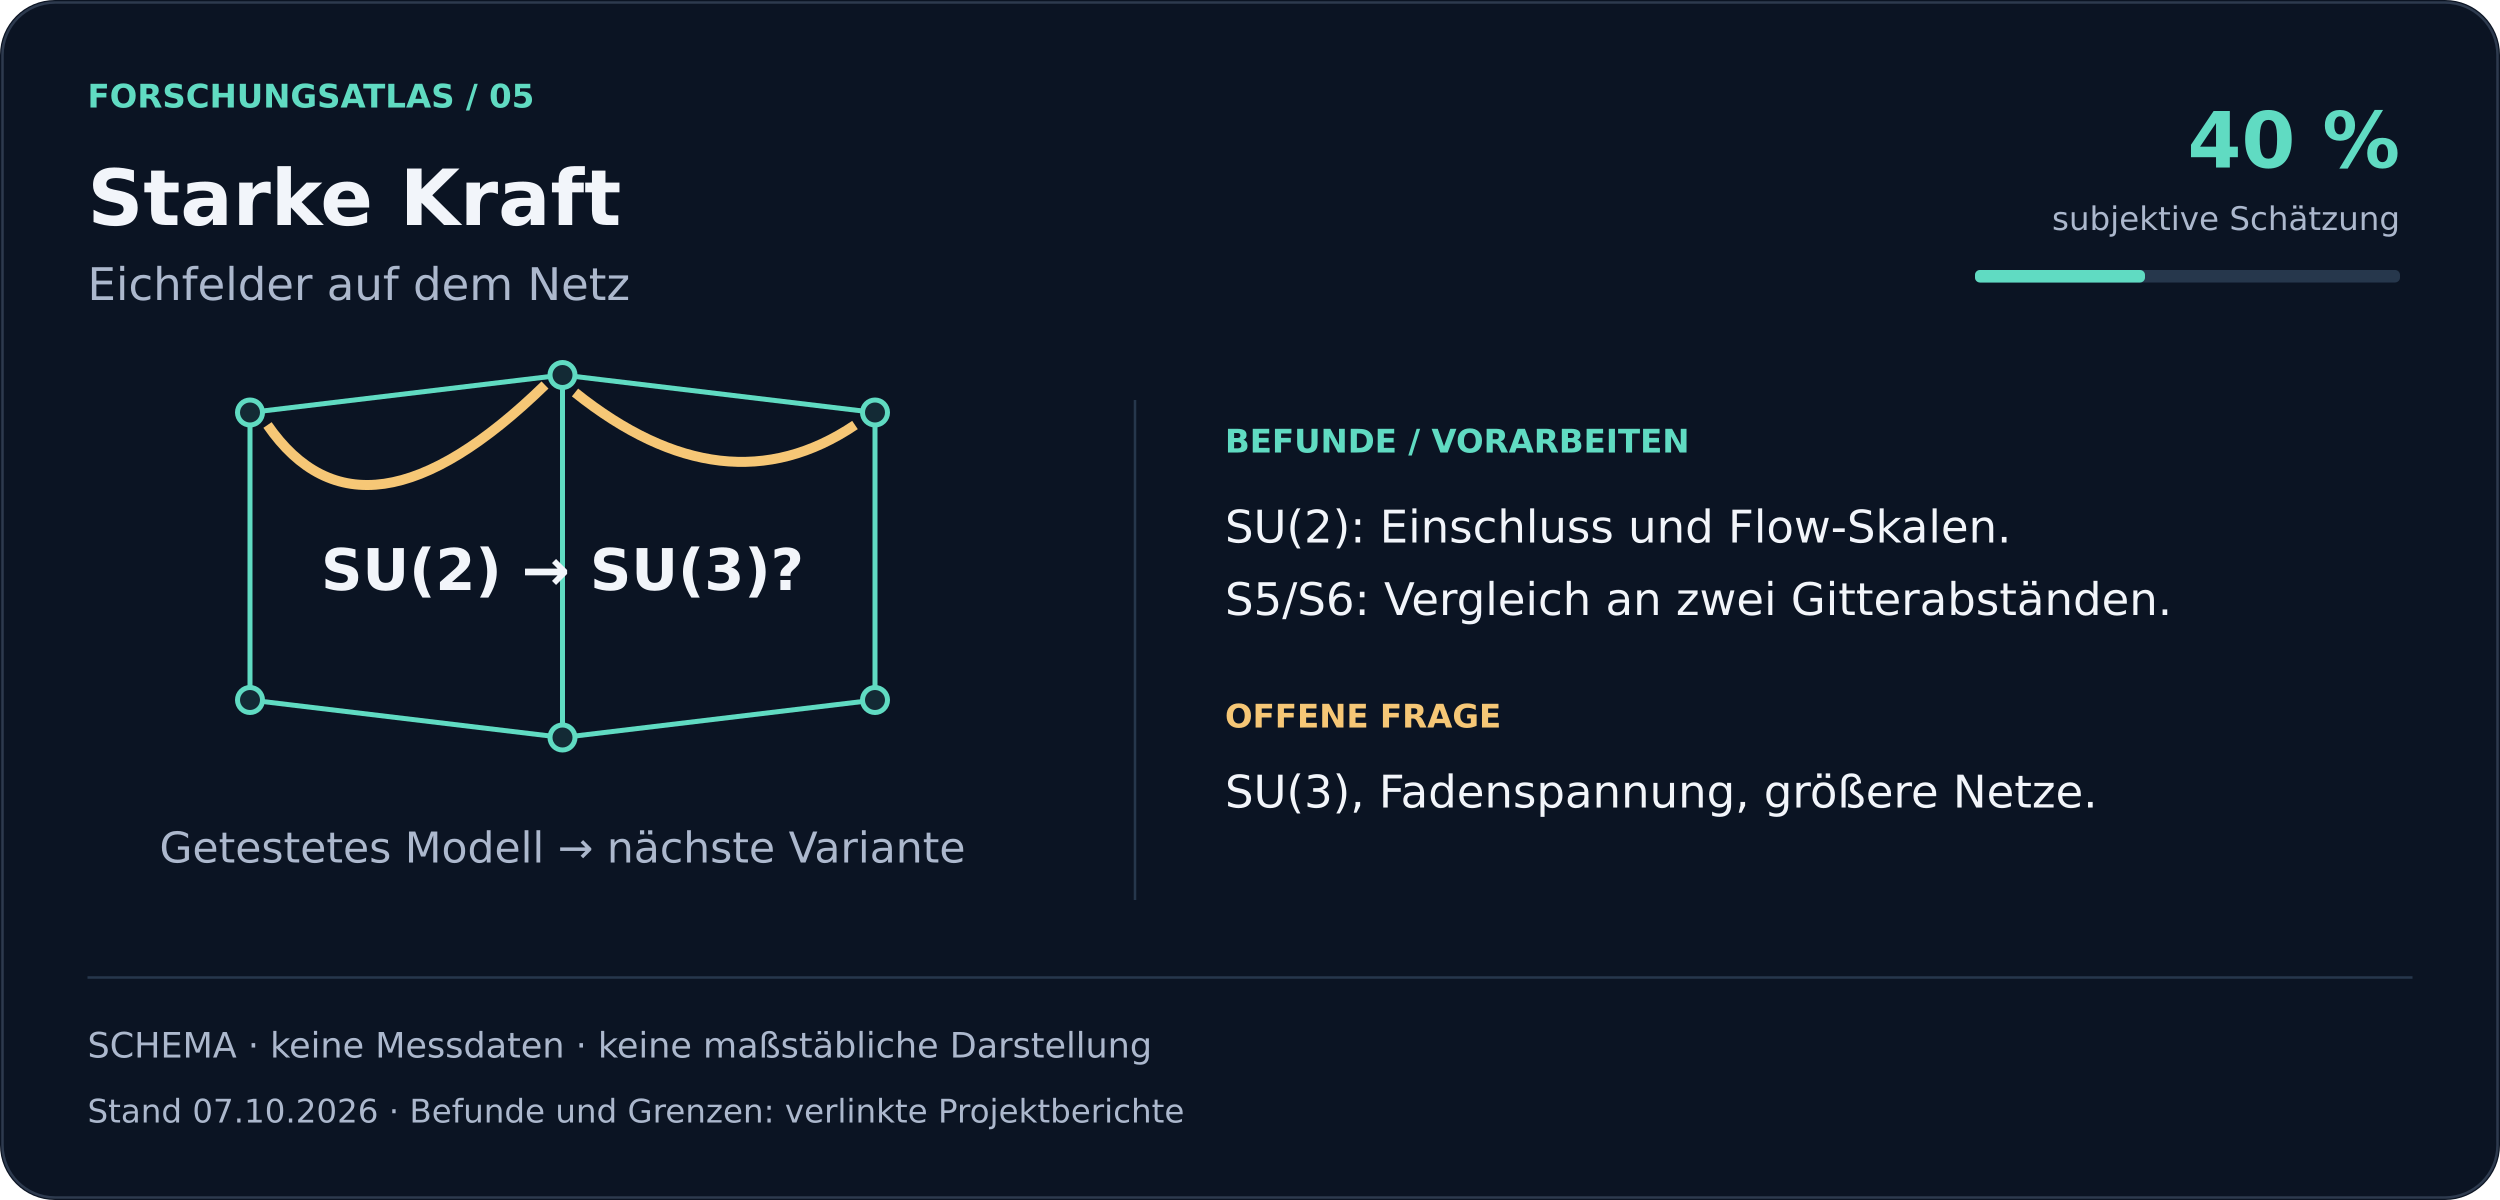
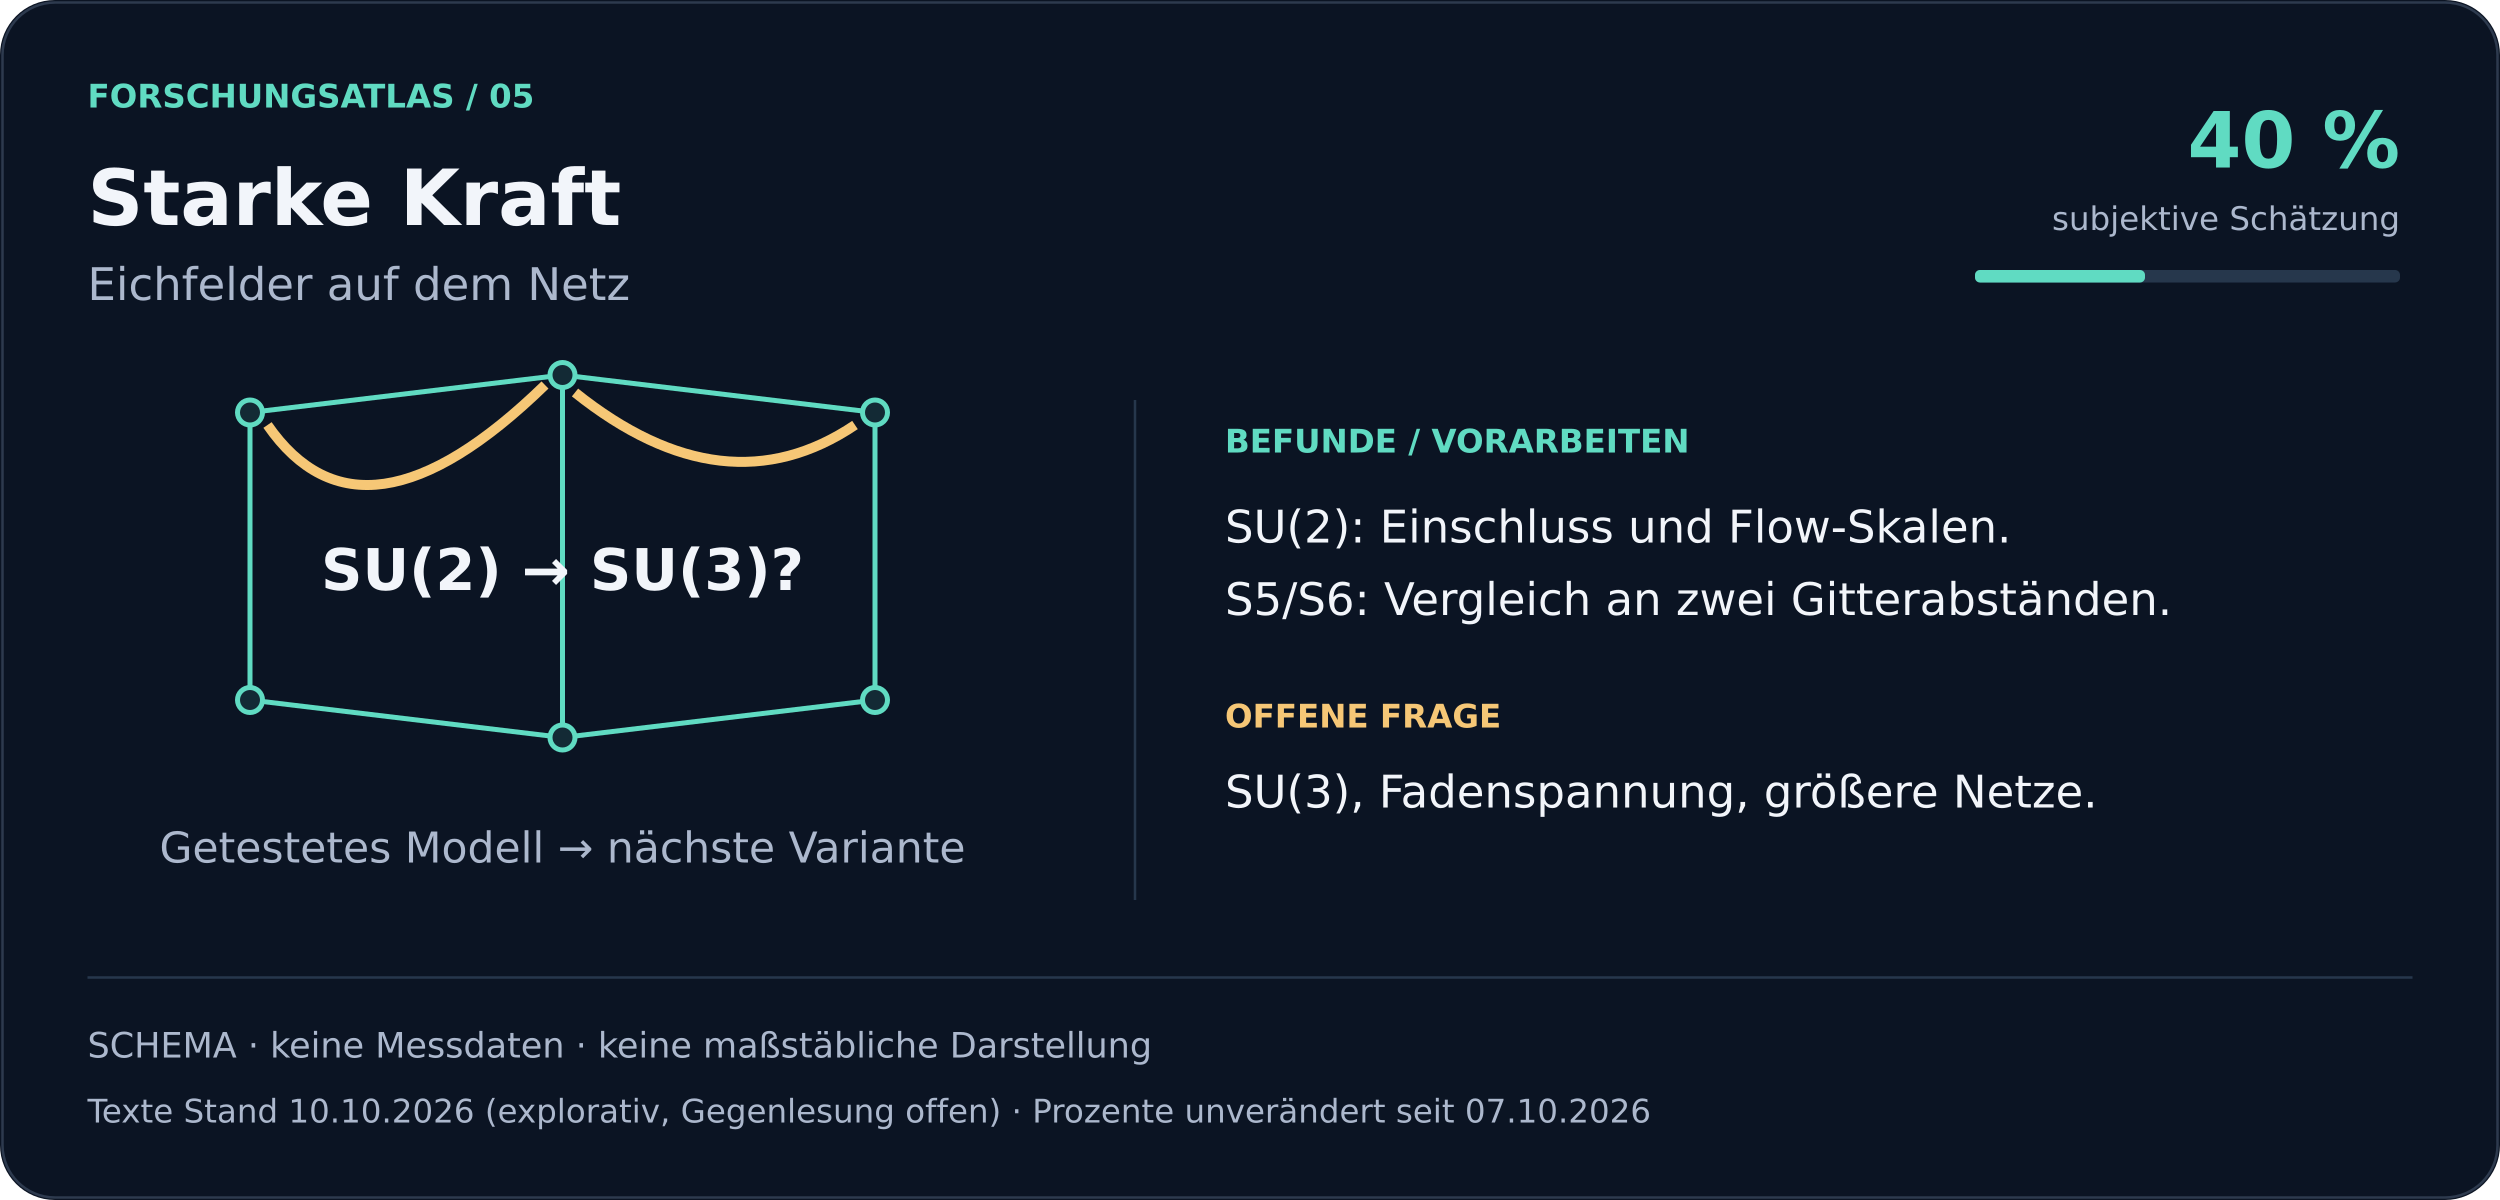
<svg xmlns="http://www.w3.org/2000/svg" width="1000" height="480" viewBox="0 0 1000 480" role="img" aria-labelledby="title desc">
  <rect width="1000" height="480" rx="22" fill="#0b1423" />
  <rect x="1" y="1" width="998" height="478" rx="21" fill="none" stroke="#2d3a4e" />
  <g font-family="DejaVu Sans, sans-serif">
    <text x="35" y="43" font-size="13" fill="#60dbc2" font-weight="600" text-anchor="start">FORSCHUNGSATLAS / 05</text>
    <text x="35" y="90" font-size="31" fill="#f2f5fa" font-weight="600" text-anchor="start">Starke Kraft</text>
    <text x="35" y="120" font-size="18" fill="#acb8cd" font-weight="400" text-anchor="start">Eichfelder auf dem Netz</text>
    <text x="960" y="67" font-size="31" fill="#60dbc2" font-weight="600" text-anchor="end">40 %</text>
    <text x="960" y="92" font-size="13" fill="#acb8cd" font-weight="400" text-anchor="end">subjektive Schätzung</text>
    <rect x="790" y="108" width="170" height="5" rx="2" fill="#26374c" />
    <rect x="790" y="108" width="68.0" height="5" rx="2" fill="#60dbc2" />
    <line x1="100" y1="165" x2="225" y2="150" stroke="#60dbc2" stroke-width="2" />
    <line x1="225" y1="150" x2="350" y2="165" stroke="#60dbc2" stroke-width="2" />
    <line x1="100" y1="280" x2="225" y2="295" stroke="#60dbc2" stroke-width="2" />
    <line x1="225" y1="295" x2="350" y2="280" stroke="#60dbc2" stroke-width="2" />
    <line x1="100" y1="165" x2="100" y2="280" stroke="#60dbc2" stroke-width="2" />
    <line x1="225" y1="150" x2="225" y2="295" stroke="#60dbc2" stroke-width="2" />
    <line x1="350" y1="165" x2="350" y2="280" stroke="#60dbc2" stroke-width="2" />
    <circle cx="100" cy="165" r="5" stroke="#60dbc2" stroke-width="2" fill="#132a35" />
    <circle cx="225" cy="150" r="5" stroke="#60dbc2" stroke-width="2" fill="#132a35" />
    <circle cx="350" cy="165" r="5" stroke="#60dbc2" stroke-width="2" fill="#132a35" />
    <circle cx="100" cy="280" r="5" stroke="#60dbc2" stroke-width="2" fill="#132a35" />
    <circle cx="225" cy="295" r="5" stroke="#60dbc2" stroke-width="2" fill="#132a35" />
    <circle cx="350" cy="280" r="5" stroke="#60dbc2" stroke-width="2" fill="#132a35" />
    <path d="M 107 170 Q 145 225 218 154" fill="none" stroke="#f6c776" stroke-width="4" />
    <path d="M 230 157 Q 290 205 342 170" fill="none" stroke="#f6c776" stroke-width="4" />
    <text x="225" y="236" font-size="23" fill="#f2f5fa" font-weight="600" text-anchor="middle">SU(2) → SU(3)?</text>
    <text x="225" y="345" font-size="17" fill="#acb8cd" font-weight="400" text-anchor="middle">Getestetes Modell → nächste Variante</text>
    <line x1="454" y1="160" x2="454" y2="360" stroke="#26374c" stroke-width="1" />
    <text x="490" y="181" font-size="13" fill="#60dbc2" font-weight="600" text-anchor="start">BEFUNDE / VORARBEITEN</text>
    <text x="490" y="217" font-size="18" fill="#f2f5fa" font-weight="400" text-anchor="start">SU(2): Einschluss und Flow-Skalen.</text>
    <text x="490" y="246" font-size="18" fill="#f2f5fa" font-weight="400" text-anchor="start">S5/S6: Vergleich an zwei Gitterabständen.</text>
    <text x="490" y="291" font-size="13" fill="#f6c776" font-weight="600" text-anchor="start">OFFENE FRAGE</text>
    <text x="490" y="323" font-size="18" fill="#f2f5fa" font-weight="400" text-anchor="start">SU(3), Fadenspannung, größere Netze.</text>
    <line x1="35" y1="391" x2="965" y2="391" stroke="#26374c" stroke-width="1" />
    <text x="35" y="423" font-size="14" fill="#acb8cd" font-weight="400" text-anchor="start">SCHEMA · keine Messdaten · keine maßstäbliche Darstellung</text>
-     <text x="35" y="449" font-size="13" fill="#acb8cd" font-weight="400" text-anchor="start">Stand 07.10.2026 · Befunde und Grenzen: verlinkte Projektberichte</text>
+     <text x="35" y="449" font-size="13" fill="#acb8cd" font-weight="400" text-anchor="start">Texte Stand 10.10.2026 (explorativ, Gegenlesung offen) · Prozente unverändert seit 07.10.2026</text>
  </g>
</svg>
